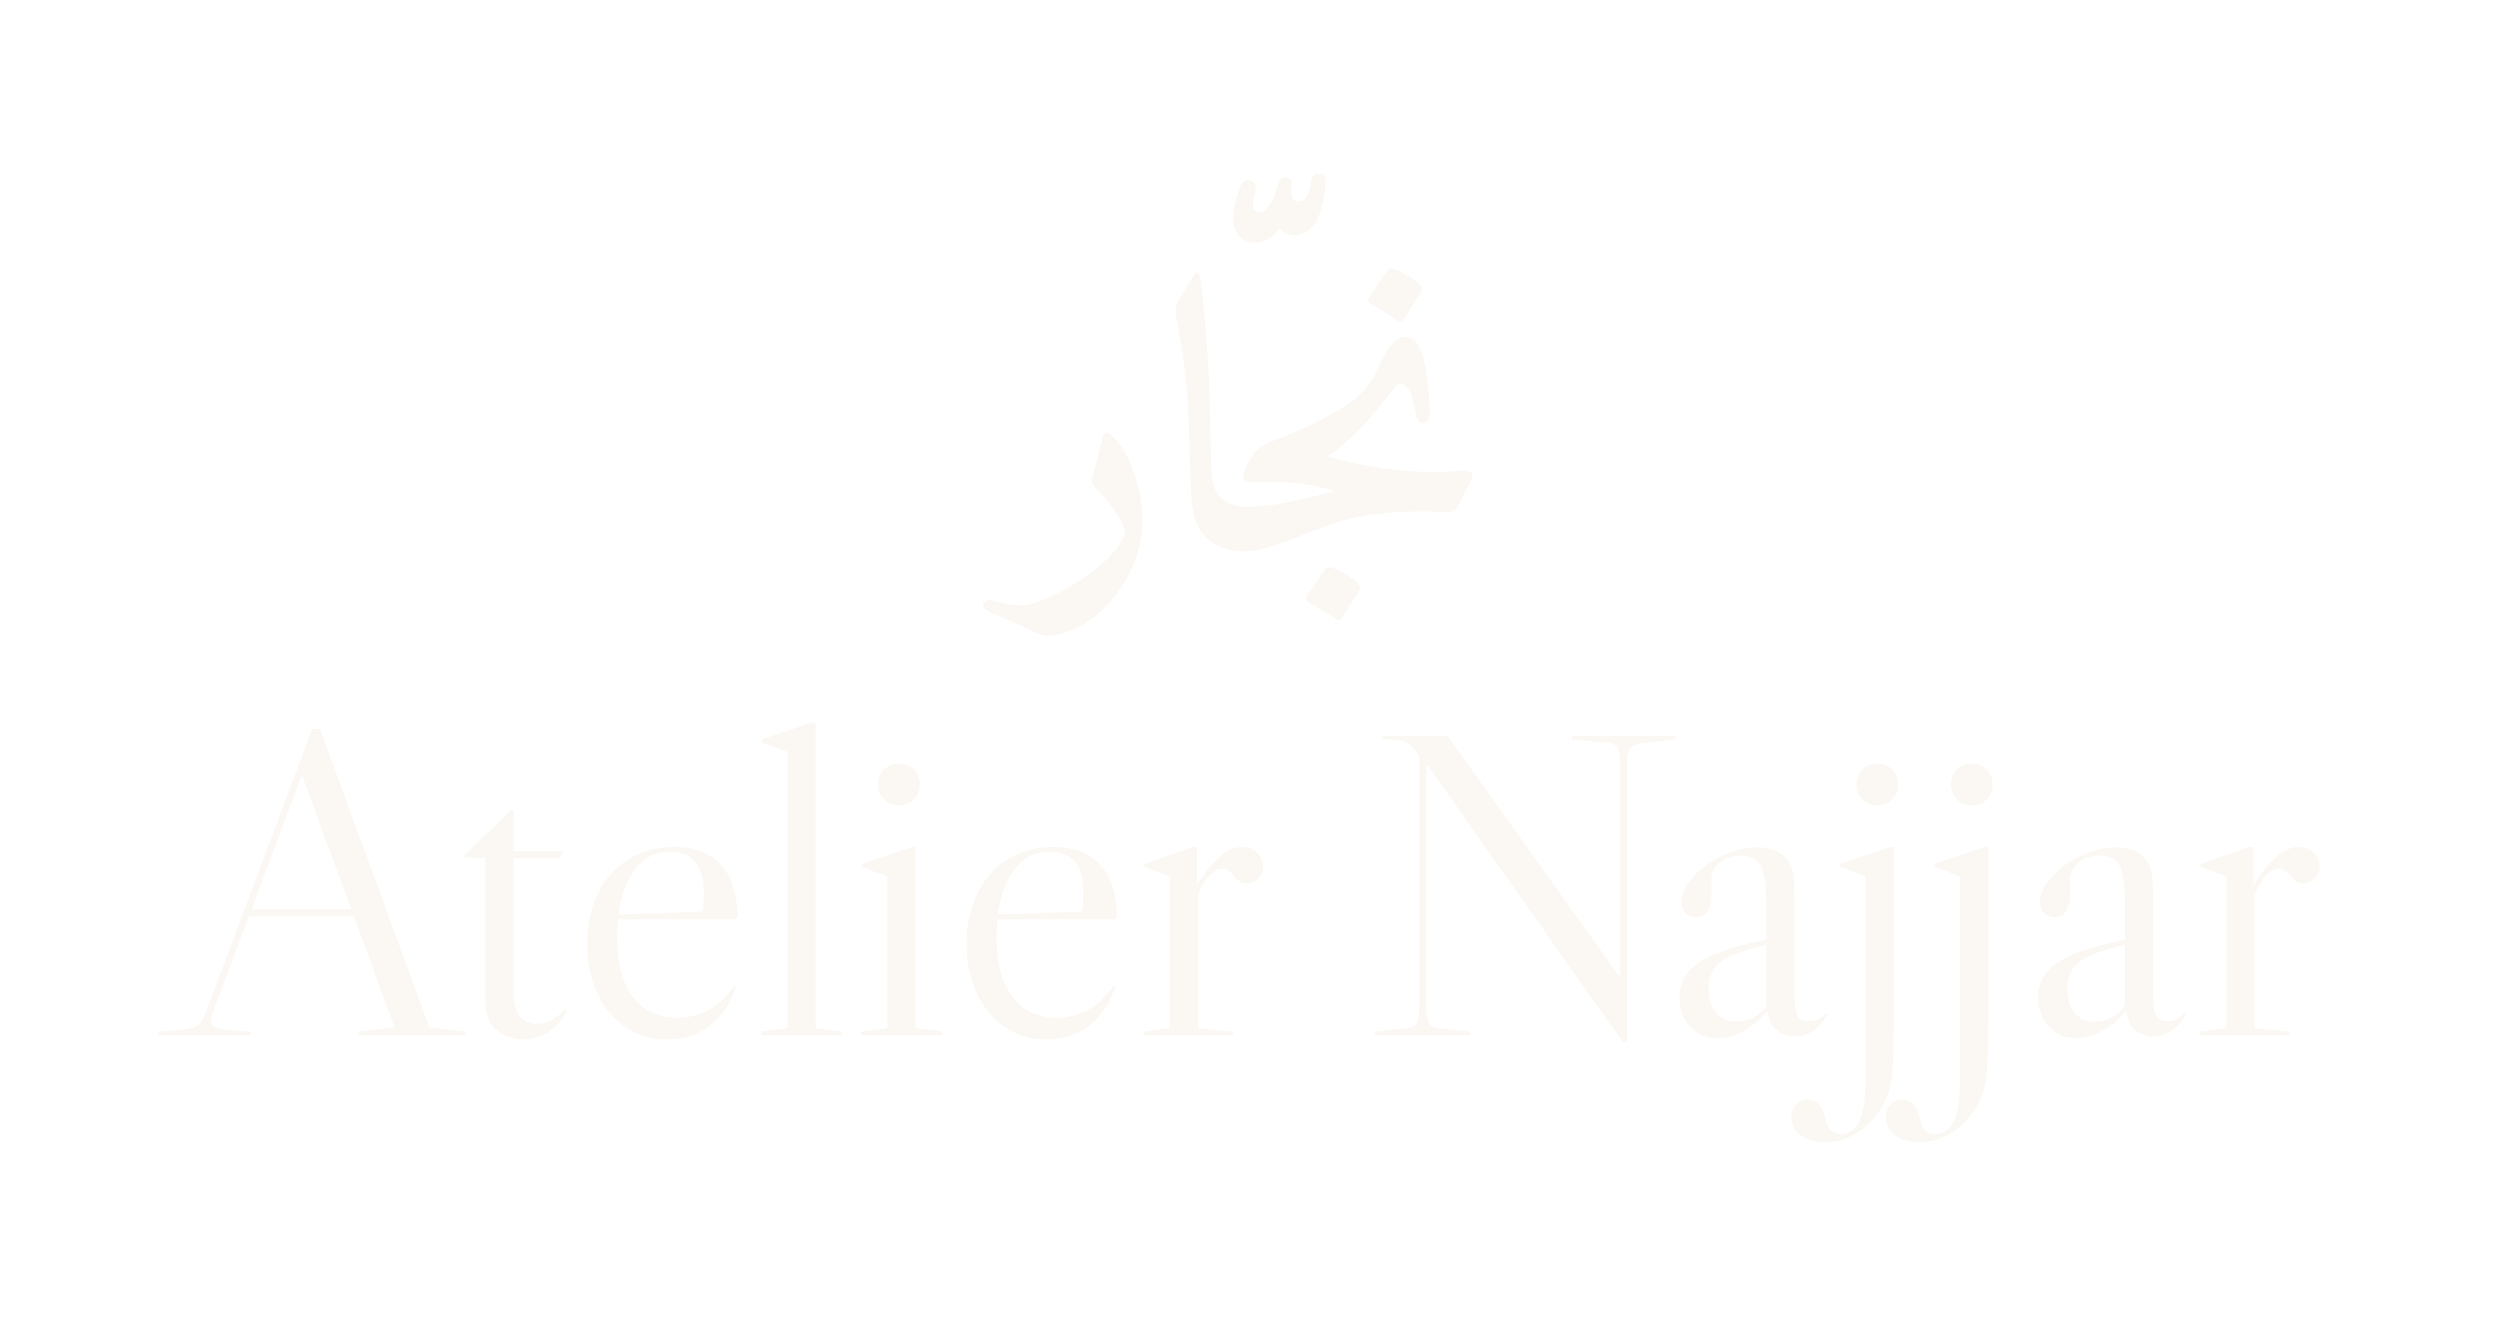
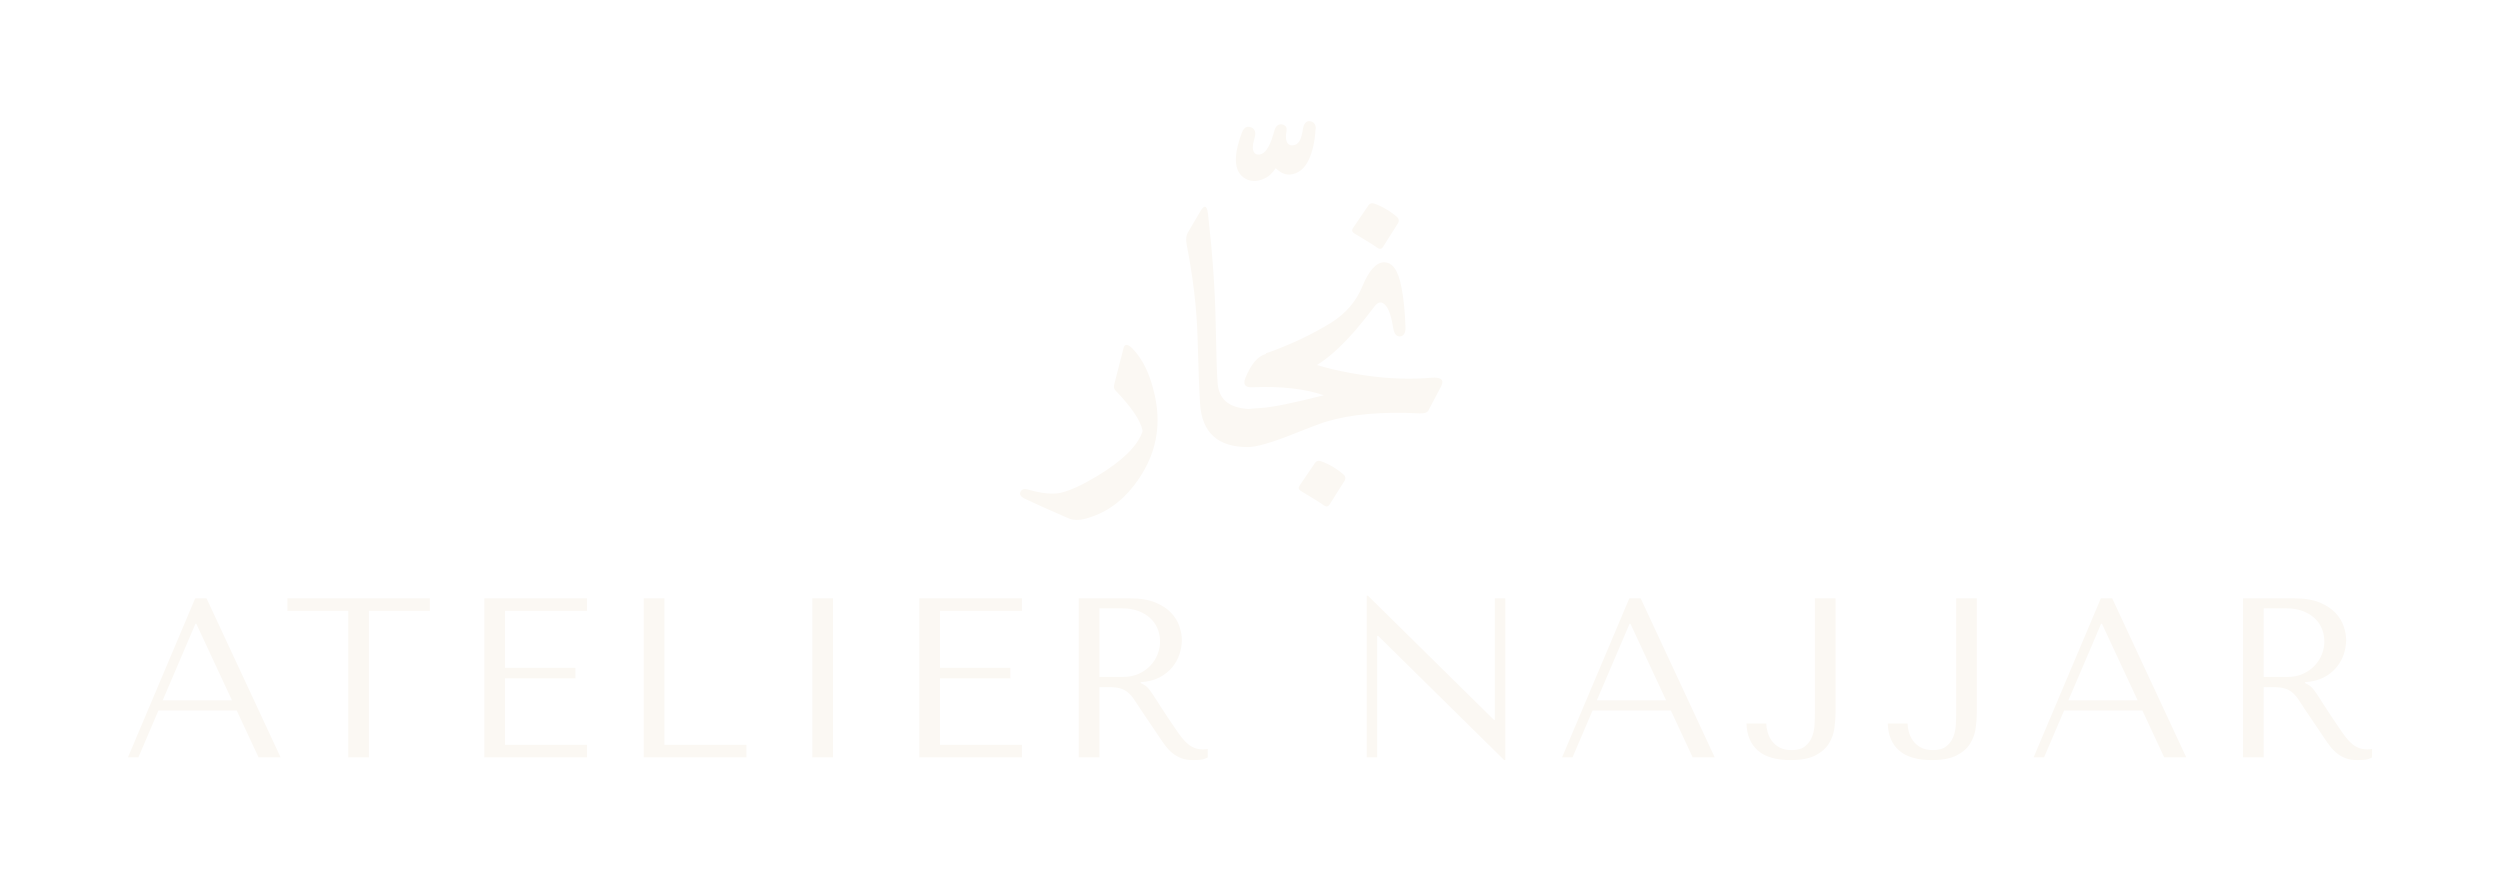
- <svg xmlns="http://www.w3.org/2000/svg" viewBox="0 0 1153 607" width="1153" height="607">
-   <path d="M508.64 201.556Q508.98 200.026 509.83 199.686Q511.7 199.176 515.27 203.596Q517.99 206.826 520.37 211.586Q522.75 216.346 524.45 222.806Q532.44 251.366 514.25 274.826Q503.71 288.426 488.41 292.506Q482.8 294.036 478.89 292.166Q471.41 288.936 465.545 286.301Q459.68 283.666 455.43 281.626Q452.71 280.096 453.56 278.226Q454.58 276.186 457.3 276.866Q468.86 280.266 475.66 278.566Q482.97 276.696 494.36 269.896Q514.42 257.826 518.67 246.436Q518.84 246.096 518.84 245.416Q517.31 237.426 504.39 223.996Q503.2 222.806 503.71 220.766ZM549.61 128.456Q553.01 122.506 553.86 129.646Q557.43 161.266 557.94 187.446Q558.45 213.966 558.96 219.576Q559.64 232.836 575.11 233.856Q580.38 234.196 581.06 238.956Q581.23 239.806 581.145 241.421Q581.06 243.036 580.72 245.246Q580.04 249.326 578.85 251.876Q577.83 254.256 575.11 254.256Q551.14 254.256 549.61 231.136Q549.27 225.866 548.93 216.856Q548.59 207.846 548.25 195.266Q547.91 183.706 546.465 171.466Q545.02 159.226 542.47 146.136Q541.62 141.716 543.32 139.166ZM604.52 84.426Q605.37 79.836 608.09 80.006Q611.32 80.346 611.49 83.746Q611.49 83.916 611.405 84.086Q611.32 84.256 611.32 84.596Q610.81 93.606 607.92 100.236Q604.35 108.056 597.55 108.566Q593.64 108.736 590.07 105.166Q588.88 106.866 587.435 108.311Q585.99 109.756 584.12 110.606Q579.19 112.986 574.94 111.286Q564.23 106.696 572.05 85.956Q573.58 82.216 576.64 83.236Q576.81 83.236 576.895 83.321Q576.98 83.406 577.15 83.406Q579.87 84.766 578.85 88.506Q578.68 89.356 578.425 90.206Q578.17 91.056 578 91.906Q577.15 97.346 580.38 97.856Q584.8 98.366 587.86 89.866Q588.2 88.676 588.625 87.486Q589.05 86.296 589.39 84.936Q590.41 81.536 593.13 81.706H593.3Q596.19 82.386 595.85 84.766V85.276Q595.68 85.956 595.595 86.721Q595.51 87.486 595.51 88.166Q595.51 92.416 598.23 92.926H598.91Q602.99 92.926 604.18 86.466Q604.35 85.956 604.435 85.446Q604.52 84.936 604.52 84.426ZM573.75 217.536Q578.34 206.146 584.8 204.446Q591.43 202.746 605.37 208.016Q612.34 210.736 620.67 212.691Q629.0 214.646 638.35 216.006Q647.87 217.366 656.54 217.621Q665.21 217.876 673.03 217.196Q681.19 216.516 678.47 221.786L671.67 234.706Q670.65 236.406 667.08 236.236Q636.65 234.706 617.1 240.656Q616.25 240.826 611.66 242.526Q607.07 244.226 598.57 247.626Q581.74 254.256 575.11 254.256Q571.03 254.256 569.16 245.586Q567.46 237.086 572.39 234.536Q573.58 233.856 582.25 233.346Q591.09 232.836 615.74 226.546Q600.44 221.276 577.49 222.296Q571.88 222.466 573.75 217.536ZM611.15 262.586Q612.17 261.226 614.04 261.736Q617.44 262.926 620.585 264.796Q623.73 266.666 626.45 269.046Q627.81 270.406 626.96 272.106L618.8 285.026Q617.61 286.726 615.74 285.366Q614.04 284.006 603.5 277.716Q601.63 276.526 602.82 274.826ZM659.43 190.506Q659.43 194.756 656.54 195.096Q653.82 195.266 652.97 191.186Q651.44 181.326 648.72 178.436Q645.83 175.206 642.94 178.946Q622.03 206.996 606.39 213.286Q598.4 216.686 592.79 214.646Q586.16 212.436 585.14 206.146L584.8 204.106L586.84 203.426Q595.34 200.366 603.585 196.456Q611.83 192.546 619.65 187.786Q631.55 180.306 636.48 168.066Q641.58 155.826 647.7 155.486Q654.67 155.146 657.22 168.576Q658.24 173.846 658.75 179.286Q659.26 184.726 659.43 190.506ZM639.71 124.886Q640.73 123.526 642.6 124.036Q646.0 125.226 649.145 127.096Q652.29 128.966 655.01 131.346Q656.37 132.706 655.52 134.406L647.36 147.326Q646.17 149.026 644.3 147.666Q642.6 146.306 632.06 140.016Q630.19 138.826 631.38 137.126Z" fill="#FBF8F3" />
-   <path d="M214.6 475.795V477.395H165.6V475.795L182 473.795L163.2 422.595H114.8L98.2 466.795Q97.4 468.995 97.4 470.395Q97.4 472.595 98.7 473.495Q100 474.395 103.4 474.795L115.6 475.795V477.395H73V475.795L84.2 474.795Q89.2 474.395 91.3 472.795Q93.4 471.195 95 466.795L144 336.195H147.6L198 473.795ZM162 419.395 139.6 358.395H138.8L116 419.395ZM214 394.595 214.4 395.595H223.8V459.595Q223.8 465.795 225.2 469.595Q226.6 473.395 230 475.795Q235 479.395 241.4 479.395Q247.6 479.395 253.1 475.795Q258.6 472.195 261.6 465.995L260.8 465.395Q257.2 468.995 254.2 470.595Q251.2 472.195 248 472.195Q241.4 472.195 239 467.395Q236.8 463.995 236.8 456.995V395.795H258.4L259.6 392.595H236.8V373.595L236 373.395ZM338.6 454.595 339.4 454.995 338.6 457.195Q334.6 467.795 326.7 473.595Q318.8 479.395 307.8 479.395Q297 479.395 288.6 473.795Q280.2 468.195 275.5 458.195Q270.8 448.195 270.8 435.195Q270.8 422.195 275.8 411.995Q280.8 401.795 290 396.195Q299.2 390.595 311 390.595Q325 390.595 332.5 398.895Q340 407.195 340.2 422.995L339 423.995H285Q284.6 429.195 284.6 432.195Q284.6 450.395 292.0 459.895Q299.4 469.395 312.6 469.395Q319.4 469.395 325.7 466.295Q332 463.195 336.8 456.995ZM285.2 421.795 324 420.395Q324.6 417.995 324.6 412.395Q324.6 401.595 320.5 397.195Q316.4 392.795 308.8 392.795Q299.4 392.795 293.2 400.595Q287 408.395 285.2 421.795ZM376.2 333.195H374.6L351.4 340.995V342.395L363.2 346.795V474.195L351.0 475.795V477.395H388.4V475.795L376.2 474.195ZM414.6 352.195Q418.8 352.195 421.5 354.895Q424.2 357.595 424.2 361.795Q424.2 365.995 421.5 368.695Q418.8 371.395 414.6 371.395Q410.4 371.395 407.7 368.695Q405 365.995 405 361.795Q405 357.595 407.7 354.895Q410.4 352.195 414.6 352.195ZM422.2 390.595H420.6L397.4 398.395V399.795L409.2 404.195V474.195L397 475.795V477.395H434.4V475.795L422.2 474.195ZM513.6 454.595 514.4 454.995 513.6 457.195Q509.6 467.795 501.7 473.595Q493.8 479.395 482.8 479.395Q472 479.395 463.6 473.795Q455.2 468.195 450.5 458.195Q445.8 448.195 445.8 435.195Q445.8 422.195 450.8 411.995Q455.8 401.795 465 396.195Q474.2 390.595 486 390.595Q500 390.595 507.5 398.895Q515.0 407.195 515.2 422.995L514.0 423.995H460Q459.6 429.195 459.6 432.195Q459.6 450.395 467.0 459.895Q474.4 469.395 487.6 469.395Q494.4 469.395 500.7 466.295Q507 463.195 511.8 456.995ZM460.2 421.795 499 420.395Q499.6 417.995 499.6 412.395Q499.6 401.595 495.5 397.195Q491.4 392.795 483.8 392.795Q474.4 392.795 468.2 400.595Q462 408.395 460.2 421.795ZM582.6 399.795Q582.6 402.995 580.4 405.195Q578.2 407.395 575.0 407.395Q573.0 407.395 571.7 406.495Q570.4 405.595 569.0 403.795Q567.6 402.195 566.5 401.395Q565.4 400.595 563.8 400.595Q560.6 400.595 557.3 404.395Q554.0 408.195 552.6 413.195V474.195L568.6 475.795V477.395H527.4V475.795L539.6 474.195V404.195L527.8 399.795V398.395L550.4 390.595H552.0V408.195Q563.2 390.595 573.0 390.595Q577.0 390.595 579.8 393.295Q582.6 395.995 582.6 399.795ZM772.8 339.395V340.995L758.4 342.595Q753.6 343.195 752.0 344.995Q750.4 346.795 750.4 351.595V480.595H748.4L658.6 353.195H657.8V465.195Q657.8 469.995 659.0 471.895Q660.2 473.795 663.8 474.195L678.0 475.795V477.395H634.2V475.795L648.6 474.195Q652.2 473.795 653.4 471.895Q654.6 469.995 654.6 465.195V348.795L653.8 347.595Q651.0 343.595 648.5 342.295Q646.0 340.995 641.2 340.995H637.8V339.395H667.6L746.4 449.795H747.2V351.595Q747.2 346.795 746.0 344.795Q744.8 342.795 741.2 342.595L725.0 340.995V339.395ZM774.6 459.795Q774.6 449.795 783.7 443.795Q792.8 437.795 814.6 433.395V415.195Q814.6 403.595 812.0 399.095Q809.4 394.595 803.0 394.595Q796.8 394.595 793.0 397.895Q789.2 401.195 789.2 406.795L789.4 412.195Q789.4 417.195 787.5 420.095Q785.6 422.995 782.2 422.995Q779.2 422.995 777.3 420.995Q775.4 418.995 775.4 415.795Q775.4 410.995 780.1 405.295Q784.8 399.595 792.2 395.795Q801.2 390.795 810.8 390.795Q816.4 390.795 820.3 392.995Q824.2 395.195 826.0 399.195Q827.0 401.795 827.3 405.595Q827.6 409.395 827.6 420.195V458.395Q827.6 465.595 829.0 468.295Q830.4 470.995 834.0 470.995Q839.4 470.995 842.0 467.195L842.8 467.595Q840.4 472.595 836.4 475.295Q832.4 477.995 827.8 477.995Q822.6 477.995 819.2 474.895Q815.8 471.795 815.4 466.595L814.8 466.395Q810.2 472.195 804.2 475.495Q798.2 478.795 792.0 478.795Q784.4 478.795 779.5 473.495Q774.6 468.195 774.6 459.795ZM814.6 463.795V435.595Q804.2 438.195 798.5 440.795Q792.8 443.395 790.4 446.995Q788.0 450.595 788.0 455.995Q788.0 462.995 791.4 467.095Q794.8 471.195 800.6 471.195Q804.8 471.195 808.5 469.295Q812.2 467.395 814.6 463.795ZM865.8 352.195Q870.0 352.195 872.7 354.895Q875.4 357.595 875.4 361.795Q875.4 365.995 872.7 368.695Q870.0 371.395 865.8 371.395Q861.6 371.395 858.9 368.695Q856.2 365.995 856.2 361.795Q856.2 357.595 858.9 354.895Q861.6 352.195 865.8 352.195ZM849.0 522.995Q845.8 522.995 844.2 521.295Q842.6 519.595 841.6 514.995Q840.6 510.995 838.7 509.095Q836.8 507.195 833.8 507.195Q830.4 507.195 828.3 509.395Q826.2 511.595 826.2 515.195Q826.2 520.395 830.5 523.595Q834.8 526.795 841.6 526.795Q850.0 526.795 857.1 522.095Q864.2 517.395 868.8 508.995Q871.6 503.795 872.5 496.395Q873.4 488.995 873.4 469.395V390.595H871.8L848.6 398.395V399.795L860.4 404.195V497.795Q860.4 510.795 857.6 516.895Q854.8 522.995 849.0 522.995ZM909.4 352.195Q913.6 352.195 916.3 354.895Q919.0 357.595 919.0 361.795Q919.0 365.995 916.3 368.695Q913.6 371.395 909.4 371.395Q905.2 371.395 902.5 368.695Q899.8 365.995 899.8 361.795Q899.8 357.595 902.5 354.895Q905.2 352.195 909.4 352.195ZM892.6 522.995Q889.4 522.995 887.8 521.295Q886.2 519.595 885.2 514.995Q884.2 510.995 882.3 509.095Q880.4 507.195 877.4 507.195Q874.0 507.195 871.9 509.395Q869.8 511.595 869.8 515.195Q869.8 520.395 874.1 523.595Q878.4 526.795 885.2 526.795Q893.6 526.795 900.7 522.095Q907.8 517.395 912.4 508.995Q915.2 503.795 916.1 496.395Q917.0 488.995 917.0 469.395V390.595H915.4L892.2 398.395V399.795L904.0 404.195V497.795Q904.0 510.795 901.2 516.895Q898.4 522.995 892.6 522.995ZM940 459.795Q940 449.795 949.1 443.795Q958.2 437.795 980 433.395V415.195Q980 403.595 977.4 399.095Q974.8 394.595 968.4 394.595Q962.2 394.595 958.4 397.895Q954.6 401.195 954.6 406.795L954.8 412.195Q954.8 417.195 952.9 420.095Q951 422.995 947.6 422.995Q944.6 422.995 942.7 420.995Q940.8 418.995 940.8 415.795Q940.8 410.995 945.5 405.295Q950.2 399.595 957.6 395.795Q966.6 390.795 976.2 390.795Q981.8 390.795 985.7 392.995Q989.6 395.195 991.4 399.195Q992.4 401.795 992.7 405.595Q993 409.395 993 420.195V458.395Q993 465.595 994.4 468.295Q995.8 470.995 999.4 470.995Q1004.8 470.995 1007.4 467.195L1008.2 467.595Q1005.8 472.595 1001.8 475.295Q997.8 477.995 993.2 477.995Q988 477.995 984.6 474.895Q981.2 471.795 980.8 466.595L980.2 466.395Q975.6 472.195 969.6 475.495Q963.6 478.795 957.4 478.795Q949.8 478.795 944.9 473.495Q940 468.195 940 459.795ZM980 463.795V435.595Q969.6 438.195 963.9 440.795Q958.2 443.395 955.8 446.995Q953.4 450.595 953.4 455.995Q953.4 462.995 956.8 467.095Q960.2 471.195 966 471.195Q970.2 471.195 973.9 469.295Q977.6 467.395 980 463.795ZM1069.8 399.795Q1069.8 402.995 1067.6 405.195Q1065.4 407.395 1062.2 407.395Q1060.2 407.395 1058.9 406.495Q1057.6 405.595 1056.2 403.795Q1054.8 402.195 1053.7 401.395Q1052.6 400.595 1051.0 400.595Q1047.8 400.595 1044.5 404.395Q1041.2 408.195 1039.8 413.195V474.195L1055.8 475.795V477.395H1014.6V475.795L1026.8 474.195V404.195L1015 399.795V398.395L1037.6 390.595H1039.2V408.195Q1050.4 390.595 1060.2 390.595Q1064.2 390.595 1067.0 393.295Q1069.8 395.995 1069.8 399.795Z" fill="#FBF8F3" />
+ <svg xmlns="http://www.w3.org/2000/svg" viewBox="0 0 1651 582" width="1651" height="582">
+   <path d="M741.92 230.157Q742.34 228.267 743.39 227.847Q745.7 227.217 750.11 232.677Q753.47 236.667 756.41 242.547Q759.35 248.427 761.45 256.407Q771.32 291.687 748.85 320.667Q735.83 337.467 716.93 342.507Q710.0 344.397 705.17 342.087Q695.93 338.097 688.685 334.842Q681.44 331.587 676.19 329.067Q672.83 327.177 673.88 324.867Q675.14 322.347 678.5 323.187Q692.78 327.387 701.18 325.287Q710.21 322.977 724.28 314.577Q749.06 299.667 754.31 285.597Q754.52 285.177 754.52 284.337Q752.63 274.467 736.67 257.877Q735.2 256.407 735.83 253.887ZM792.53 139.857Q796.73 132.507 797.78 141.327Q802.19 180.387 802.82 212.727Q803.45 245.487 804.08 252.417Q804.92 268.797 824.03 270.057Q830.54 270.477 831.38 276.357Q831.59 277.407 831.485 279.402Q831.38 281.397 830.96 284.127Q830.12 289.167 828.65 292.317Q827.39 295.257 824.03 295.257Q794.42 295.257 792.53 266.697Q792.11 260.187 791.69 249.057Q791.27 237.927 790.85 222.387Q790.43 208.107 788.645 192.987Q786.86 177.867 783.71 161.697Q782.66 156.237 784.76 153.087ZM860.36 85.467Q861.41 79.797 864.77 80.007Q868.76 80.427 868.97 84.627Q868.97 84.837 868.865 85.047Q868.76 85.257 868.76 85.677Q868.13 96.807 864.56 104.997Q860.15 114.657 851.75 115.287Q846.92 115.497 842.51 111.087Q841.04 113.187 839.255 114.972Q837.47 116.757 835.16 117.807Q829.07 120.747 823.82 118.647Q810.59 112.977 820.25 87.357Q822.14 82.737 825.92 83.997Q826.13 83.997 826.235 84.102Q826.34 84.207 826.55 84.207Q829.91 85.887 828.65 90.507Q828.44 91.557 828.125 92.607Q827.81 93.657 827.6 94.707Q826.55 101.427 830.54 102.057Q836 102.687 839.78 92.187Q840.2 90.717 840.725 89.247Q841.25 87.777 841.67 86.097Q842.93 81.897 846.29 82.107H846.5Q850.07 82.947 849.65 85.887V86.517Q849.44 87.357 849.335 88.302Q849.23 89.247 849.23 90.087Q849.23 95.337 852.59 95.967H853.43Q858.47 95.967 859.94 87.987Q860.15 87.357 860.255 86.727Q860.36 86.097 860.36 85.467ZM822.35 249.897Q828.02 235.827 836.0 233.727Q844.19 231.627 861.41 238.137Q870.02 241.497 880.31 243.912Q890.6 246.327 902.15 248.007Q913.91 249.687 924.62 250.002Q935.33 250.317 944.99 249.477Q955.07 248.637 951.71 255.147L943.31 271.107Q942.05 273.207 937.64 272.997Q900.05 271.107 875.9 278.457Q874.85 278.667 869.18 280.767Q863.51 282.867 853.01 287.067Q832.22 295.257 824.03 295.257Q818.99 295.257 816.68 284.547Q814.58 274.047 820.67 270.897Q822.14 270.057 832.85 269.427Q843.77 268.797 874.22 261.027Q855.32 254.517 826.97 255.777Q820.04 255.987 822.35 249.897ZM868.55 305.547Q869.81 303.867 872.12 304.497Q876.32 305.967 880.205 308.277Q884.09 310.587 887.45 313.527Q889.13 315.207 888.08 317.307L878.0 333.267Q876.53 335.367 874.22 333.687Q872.12 332.007 859.1 324.237Q856.79 322.767 858.26 320.667ZM928.19 216.507Q928.19 221.757 924.62 222.177Q921.26 222.387 920.21 217.347Q918.32 205.167 914.96 201.597Q911.39 197.607 907.82 202.227Q881.99 236.877 862.67 244.647Q852.8 248.847 845.87 246.327Q837.68 243.597 836.42 235.827L836 233.307L838.52 232.467Q849.02 228.687 859.205 223.857Q869.39 219.027 879.05 213.147Q893.75 203.907 899.84 188.787Q906.14 173.667 913.7 173.247Q922.31 172.827 925.46 189.417Q926.72 195.927 927.35 202.647Q927.98 209.367 928.19 216.507ZM903.83 135.447Q905.09 133.767 907.4 134.397Q911.6 135.867 915.485 138.177Q919.37 140.487 922.73 143.427Q924.41 145.107 923.36 147.207L913.28 163.167Q911.81 165.267 909.5 163.587Q907.4 161.907 894.38 154.137Q892.07 152.667 893.54 150.567Z" fill="#FBF8F3" />
+   <path d="M156.35 469.258 170.75 500.158H185.3L136.4 395.158H128.9L84.5 500.158H91.4L104.6 469.258ZM153.2 462.508H107.45L129.05 411.958H129.65ZM243.65 500.158V403.408H283.85V395.158H189.8V403.408H230.0V500.158ZM319.85 395.158V500.158H387.65V491.908H333.5V447.958H380.0V441.058H333.5V403.408H387.65V395.158ZM425.15 500.158V395.158H438.8V491.908H492.95V500.158ZM536.45 395.158V500.158H550.1V395.158ZM607.1 395.158V500.158H674.9V491.908H620.75V447.958H667.25V441.058H620.75V403.408H674.9V395.158ZM712.4 395.158V500.158H726.05V453.808H732.65Q736.85 453.808 739.625 454.558Q742.4 455.308 744.65 457.108Q746.9 458.908 748.85 461.758Q750.8 464.608 753.5 468.808L765.35 486.358Q767.6 489.808 769.775 492.658Q771.95 495.508 774.5 497.533Q777.05 499.558 780.275 500.758Q783.5 501.958 788.0 501.958Q791.3 501.958 793.4 501.658Q795.5 501.358 797.6 500.158V494.608Q796.85 494.758 796.1 494.833Q795.35 494.908 794.6 494.908Q791.45 494.908 789.05 494.008Q786.65 493.108 784.55 491.383Q782.45 489.658 780.5 487.183Q778.55 484.708 776.45 481.558Q770.15 472.408 766.7 466.933Q763.25 461.458 761.225 458.458Q759.2 455.458 757.925 454.108Q756.65 452.758 754.85 451.858L753.35 451.108V450.508Q760.55 450.058 765.725 447.358Q770.9 444.658 774.2 440.608Q777.5 436.558 779.0 431.833Q780.5 427.108 780.5 422.608Q780.5 418.558 778.925 413.758Q777.35 408.958 773.525 404.833Q769.7 400.708 763.1 397.933Q756.5 395.158 746.45 395.158ZM726.05 401.758H741.2Q746.9 401.758 751.475 403.408Q756.05 405.058 759.35 407.983Q762.65 410.908 764.375 414.958Q766.1 419.008 766.1 423.808Q766.1 427.858 764.525 431.983Q762.95 436.108 759.8 439.483Q756.65 442.858 752.075 444.958Q747.5 447.058 741.5 447.058H726.05ZM987.2 395.158V475.408H986.6L903.35 393.358H902.6V500.158H909.5V419.908H910.1L993.35 501.958H994.1V395.158ZM1103.45 469.258 1117.85 500.158H1132.4L1083.5 395.158H1076.0L1031.6 500.158H1038.5L1051.7 469.258ZM1100.3 462.508H1054.55L1076.15 411.958H1076.75ZM1198.55 395.158V470.908Q1198.55 474.508 1198.325 478.783Q1198.1 483.058 1196.6 486.733Q1195.1 490.408 1192.025 492.883Q1188.95 495.358 1183.25 495.358Q1178.3 495.358 1175.075 493.558Q1171.85 491.758 1169.975 489.058Q1168.1 486.358 1167.275 483.283Q1166.45 480.208 1166.45 477.808H1153.4Q1153.7 489.358 1160.9 495.658Q1168.1 501.958 1182.5 501.958Q1192.85 501.958 1198.85 498.883Q1204.85 495.808 1207.775 491.083Q1210.7 486.358 1211.45 480.808Q1212.2 475.258 1212.2 470.458V395.158ZM1291.85 395.158V470.908Q1291.85 474.508 1291.625 478.783Q1291.4 483.058 1289.9 486.733Q1288.4 490.408 1285.325 492.883Q1282.25 495.358 1276.55 495.358Q1271.6 495.358 1268.375 493.558Q1265.15 491.758 1263.275 489.058Q1261.4 486.358 1260.575 483.283Q1259.75 480.208 1259.75 477.808H1246.7Q1247.0 489.358 1254.2 495.658Q1261.4 501.958 1275.8 501.958Q1286.15 501.958 1292.15 498.883Q1298.15 495.808 1301.075 491.083Q1304.0 486.358 1304.75 480.808Q1305.5 475.258 1305.5 470.458V395.158ZM1414.85 469.258 1429.25 500.158H1443.8L1394.9 395.158H1387.4L1343.0 500.158H1349.9L1363.1 469.258ZM1411.7 462.508H1365.95L1387.55 411.958H1388.15ZM1481.3 395.158V500.158H1494.95V453.808H1501.55Q1505.75 453.808 1508.525 454.558Q1511.3 455.308 1513.55 457.108Q1515.8 458.908 1517.75 461.758Q1519.7 464.608 1522.4 468.808L1534.25 486.358Q1536.5 489.808 1538.675 492.658Q1540.85 495.508 1543.4 497.533Q1545.95 499.558 1549.175 500.758Q1552.4 501.958 1556.9 501.958Q1560.2 501.958 1562.3 501.658Q1564.4 501.358 1566.5 500.158V494.608Q1565.75 494.758 1565.0 494.833Q1564.25 494.908 1563.5 494.908Q1560.35 494.908 1557.95 494.008Q1555.55 493.108 1553.45 491.383Q1551.35 489.658 1549.4 487.183Q1547.45 484.708 1545.35 481.558Q1539.05 472.408 1535.6 466.933Q1532.15 461.458 1530.125 458.458Q1528.1 455.458 1526.825 454.108Q1525.55 452.758 1523.75 451.858L1522.25 451.108V450.508Q1529.45 450.058 1534.625 447.358Q1539.8 444.658 1543.1 440.608Q1546.4 436.558 1547.9 431.833Q1549.4 427.108 1549.4 422.608Q1549.4 418.558 1547.825 413.758Q1546.25 408.958 1542.425 404.833Q1538.6 400.708 1532.0 397.933Q1525.4 395.158 1515.35 395.158ZM1494.95 401.758H1510.1Q1515.8 401.758 1520.375 403.408Q1524.95 405.058 1528.25 407.983Q1531.55 410.908 1533.275 414.958Q1535.0 419.008 1535.0 423.808Q1535.0 427.858 1533.425 431.983Q1531.85 436.108 1528.7 439.483Q1525.55 442.858 1520.975 444.958Q1516.4 447.058 1510.4 447.058H1494.95Z" fill="#FBF8F3" />
</svg>
